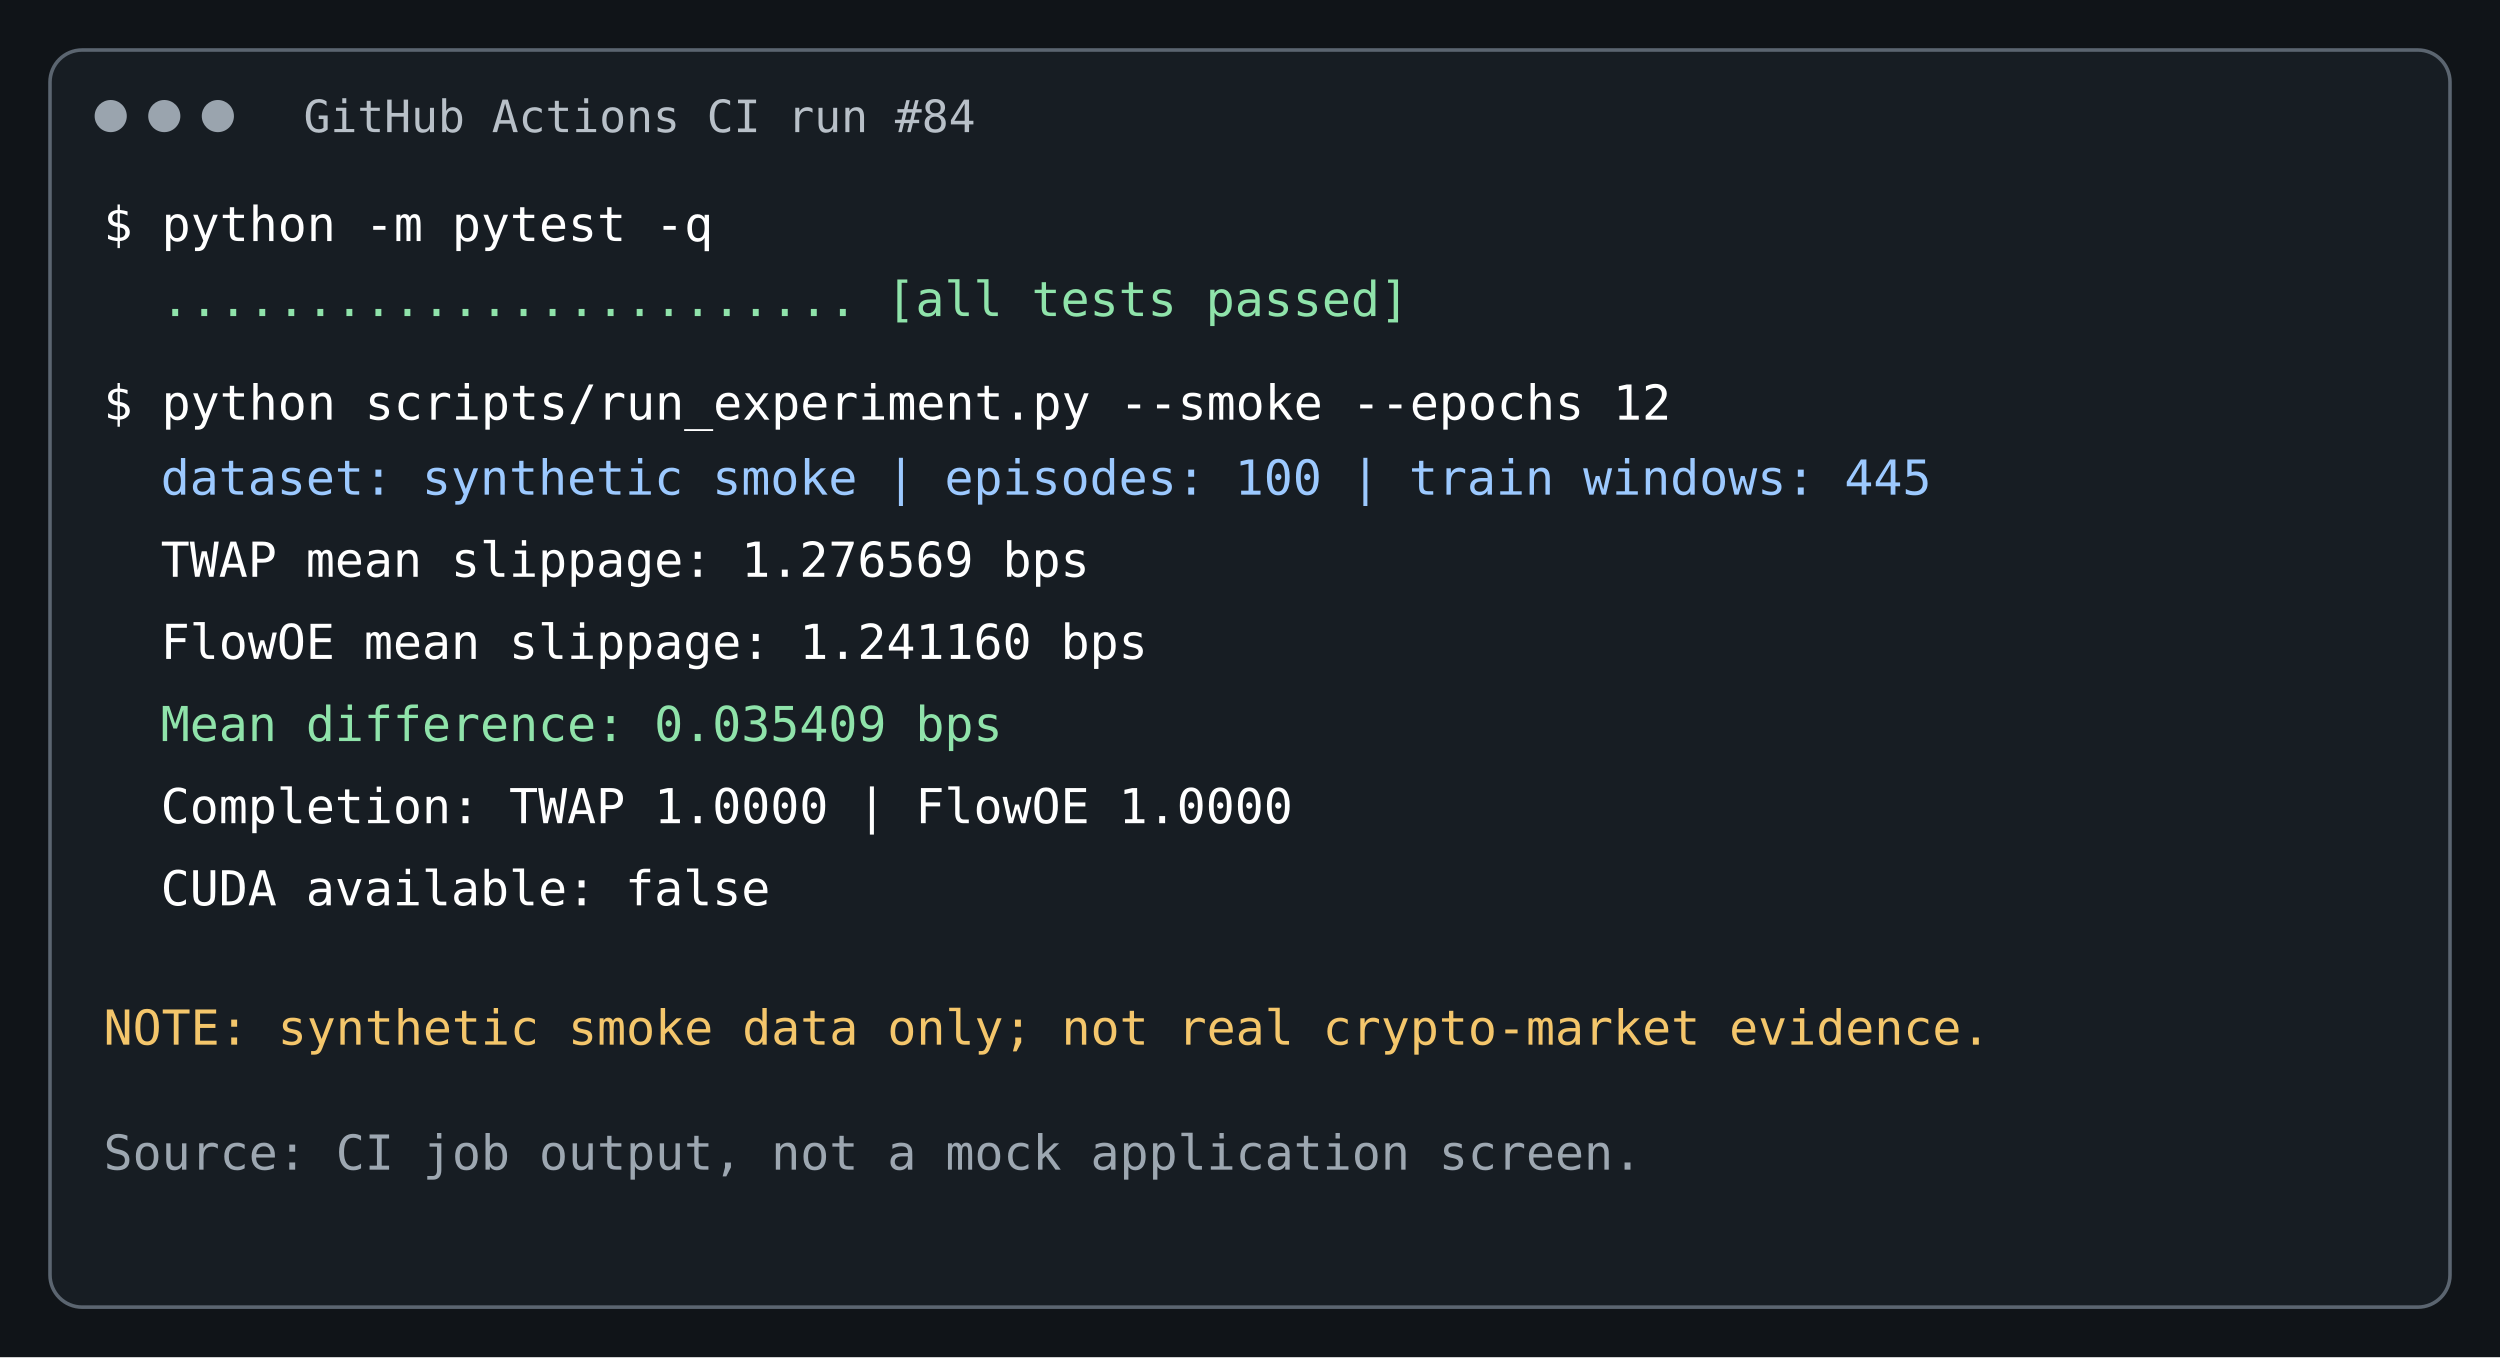
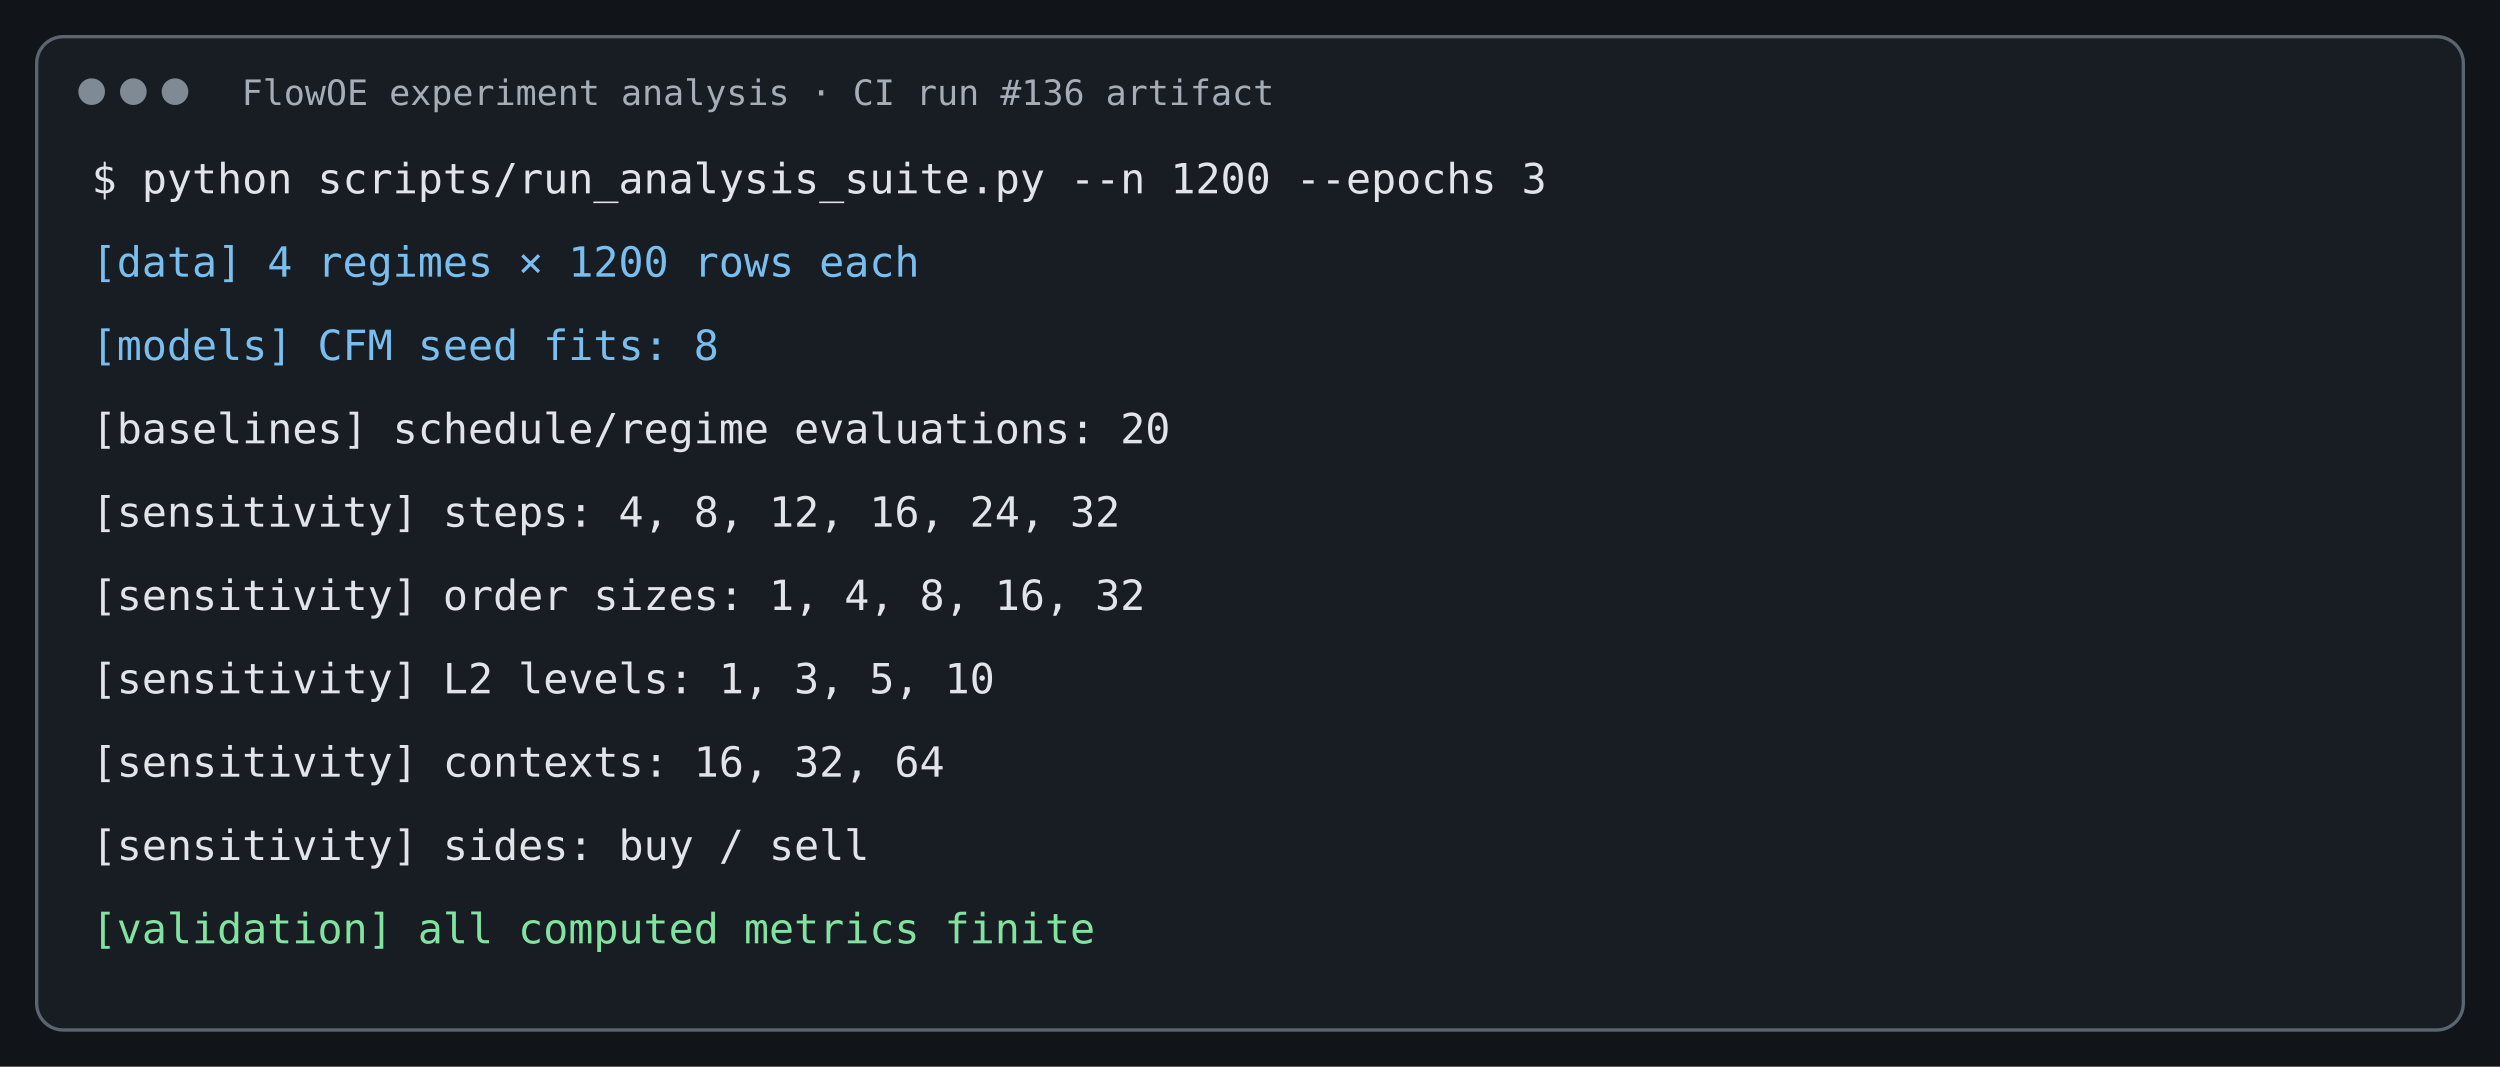
- <svg xmlns="http://www.w3.org/2000/svg" width="1400" height="760" viewBox="0 0 1400 760">
-   <rect width="1400" height="760" fill="#101418" />
-   <rect x="28" y="28" width="1344" height="704" rx="18" fill="#171d23" stroke="#5b6570" stroke-width="2" />
-   <circle cx="62" cy="65" r="9" fill="#9aa4ae" />
-   <circle cx="92" cy="65" r="9" fill="#9aa4ae" />
-   <circle cx="122" cy="65" r="9" fill="#9aa4ae" />
-   <text x="170" y="74" font-family="DejaVu Sans Mono, monospace" font-size="25" fill="#b8c0c8">GitHub Actions CI run #84</text>
-   <g font-family="DejaVu Sans Mono, monospace" font-size="27">
-     <text x="58" y="135" fill="#ffffff">$ python -m pytest -q</text>
-     <text x="90" y="177" fill="#8fe3aa">........................ [all tests passed]</text>
-     <text x="58" y="235" fill="#ffffff">$ python scripts/run_experiment.py --smoke --epochs 12</text>
-     <text x="90" y="277" fill="#9cc9ff">dataset: synthetic smoke | episodes: 100 | train windows: 445</text>
-     <text x="90" y="323" fill="#ffffff">TWAP mean slippage:      1.276569 bps</text>
-     <text x="90" y="369" fill="#ffffff">FlowOE mean slippage:    1.241160 bps</text>
-     <text x="90" y="415" fill="#8fe3aa">Mean difference:          0.035409 bps</text>
-     <text x="90" y="461" fill="#ffffff">Completion:               TWAP 1.0000 | FlowOE 1.0000</text>
-     <text x="90" y="507" fill="#ffffff">CUDA available:           false</text>
-     <text x="58" y="585" fill="#f4c66b">NOTE: synthetic smoke data only; not real crypto-market evidence.</text>
-     <text x="58" y="655" fill="#9da7b1">Source: CI job output, not a mock application screen.</text>
+ <svg xmlns="http://www.w3.org/2000/svg" width="1500" height="640" viewBox="0 0 1500 640">
+   <rect width="1500" height="640" fill="#111418" />
+   <rect x="22" y="22" width="1456" height="596" rx="16" fill="#181d23" stroke="#5b6570" stroke-width="2" />
+   <circle cx="55" cy="55" r="8" fill="#808a94" />
+   <circle cx="80" cy="55" r="8" fill="#808a94" />
+   <circle cx="105" cy="55" r="8" fill="#808a94" />
+   <text x="145" y="63" font-family="DejaVu Sans Mono, monospace" font-size="21" fill="#a5aeb8">FlowOE experiment analysis · CI run #136 artifact</text>
+   <g font-family="DejaVu Sans Mono, monospace" font-size="25">
+     <text x="55" y="116" fill="#e1e4e8">$ python scripts/run_analysis_suite.py --n 1200 --epochs 3</text>
+     <text x="55" y="166" fill="#78beeF">[data] 4 regimes × 1200 rows each</text>
+     <text x="55" y="216" fill="#78beeF">[models] CFM seed fits: 8</text>
+     <text x="55" y="266" fill="#e1e4e8">[baselines] schedule/regime evaluations: 20</text>
+     <text x="55" y="316" fill="#e1e4e8">[sensitivity] steps: 4, 8, 12, 16, 24, 32</text>
+     <text x="55" y="366" fill="#e1e4e8">[sensitivity] order sizes: 1, 4, 8, 16, 32</text>
+     <text x="55" y="416" fill="#e1e4e8">[sensitivity] L2 levels: 1, 3, 5, 10</text>
+     <text x="55" y="466" fill="#e1e4e8">[sensitivity] contexts: 16, 32, 64</text>
+     <text x="55" y="516" fill="#e1e4e8">[sensitivity] sides: buy / sell</text>
+     <text x="55" y="566" fill="#82e2a0">[validation] all computed metrics finite</text>
  </g>
</svg>
